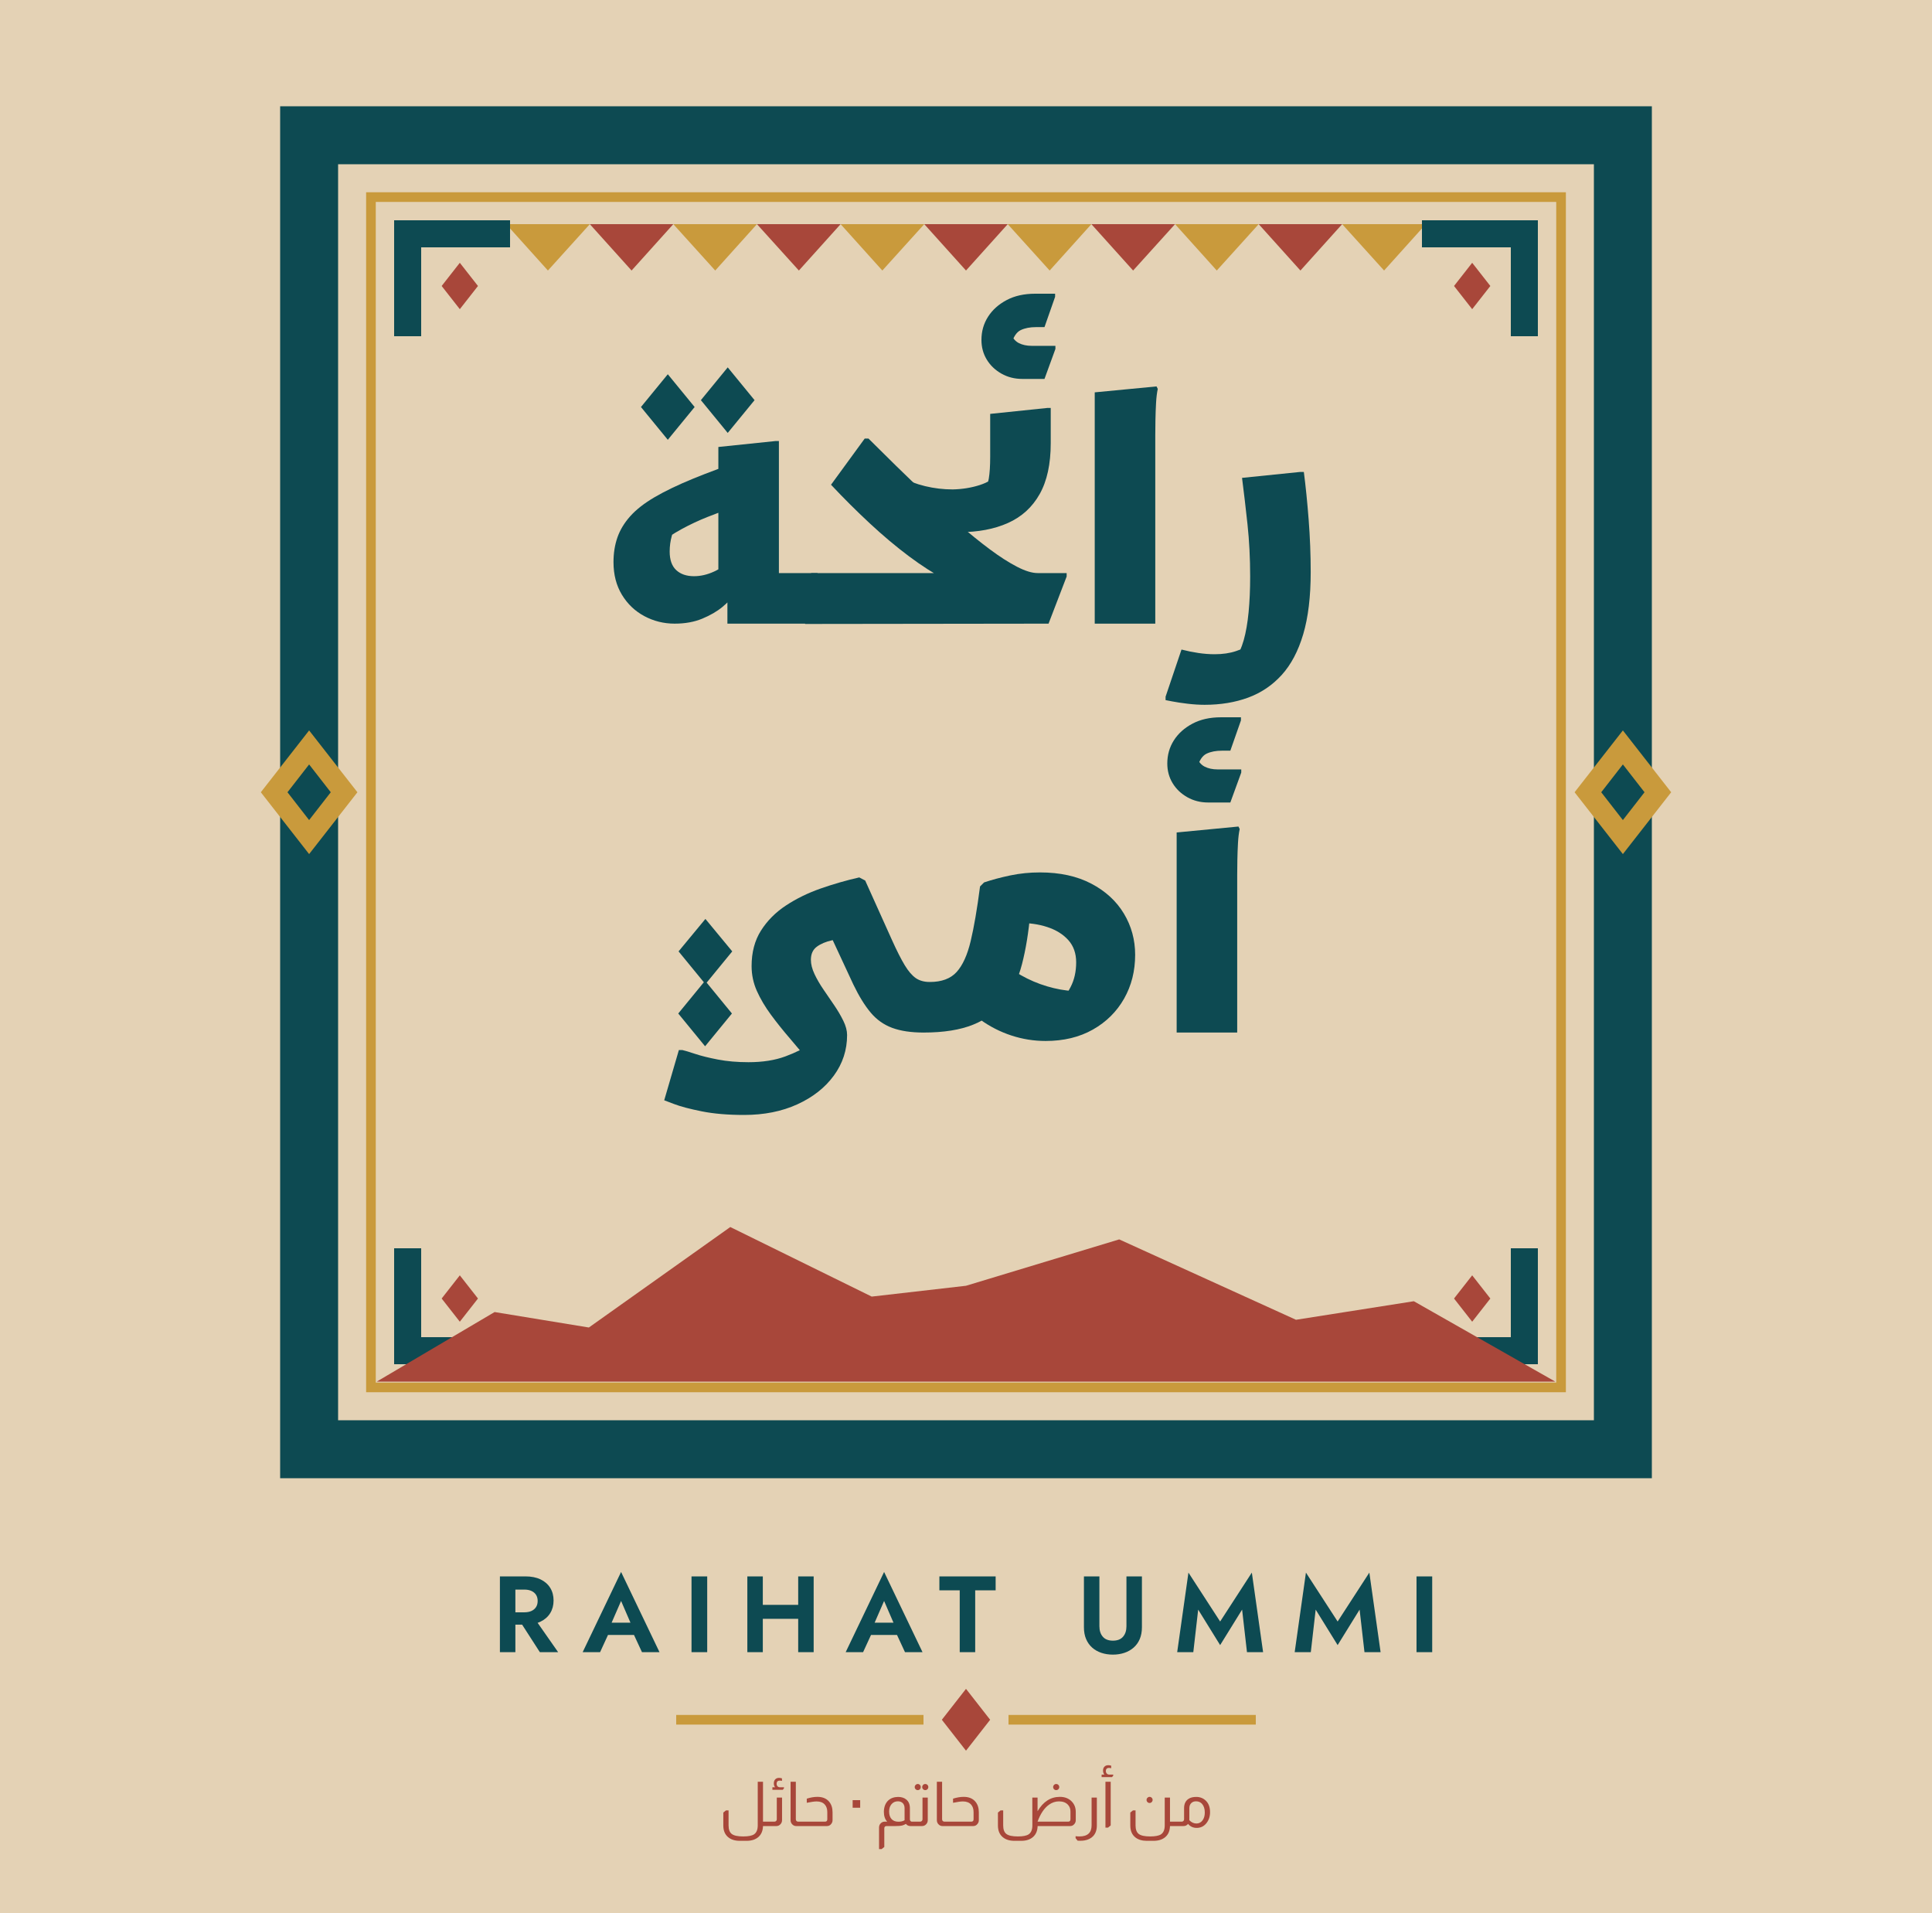
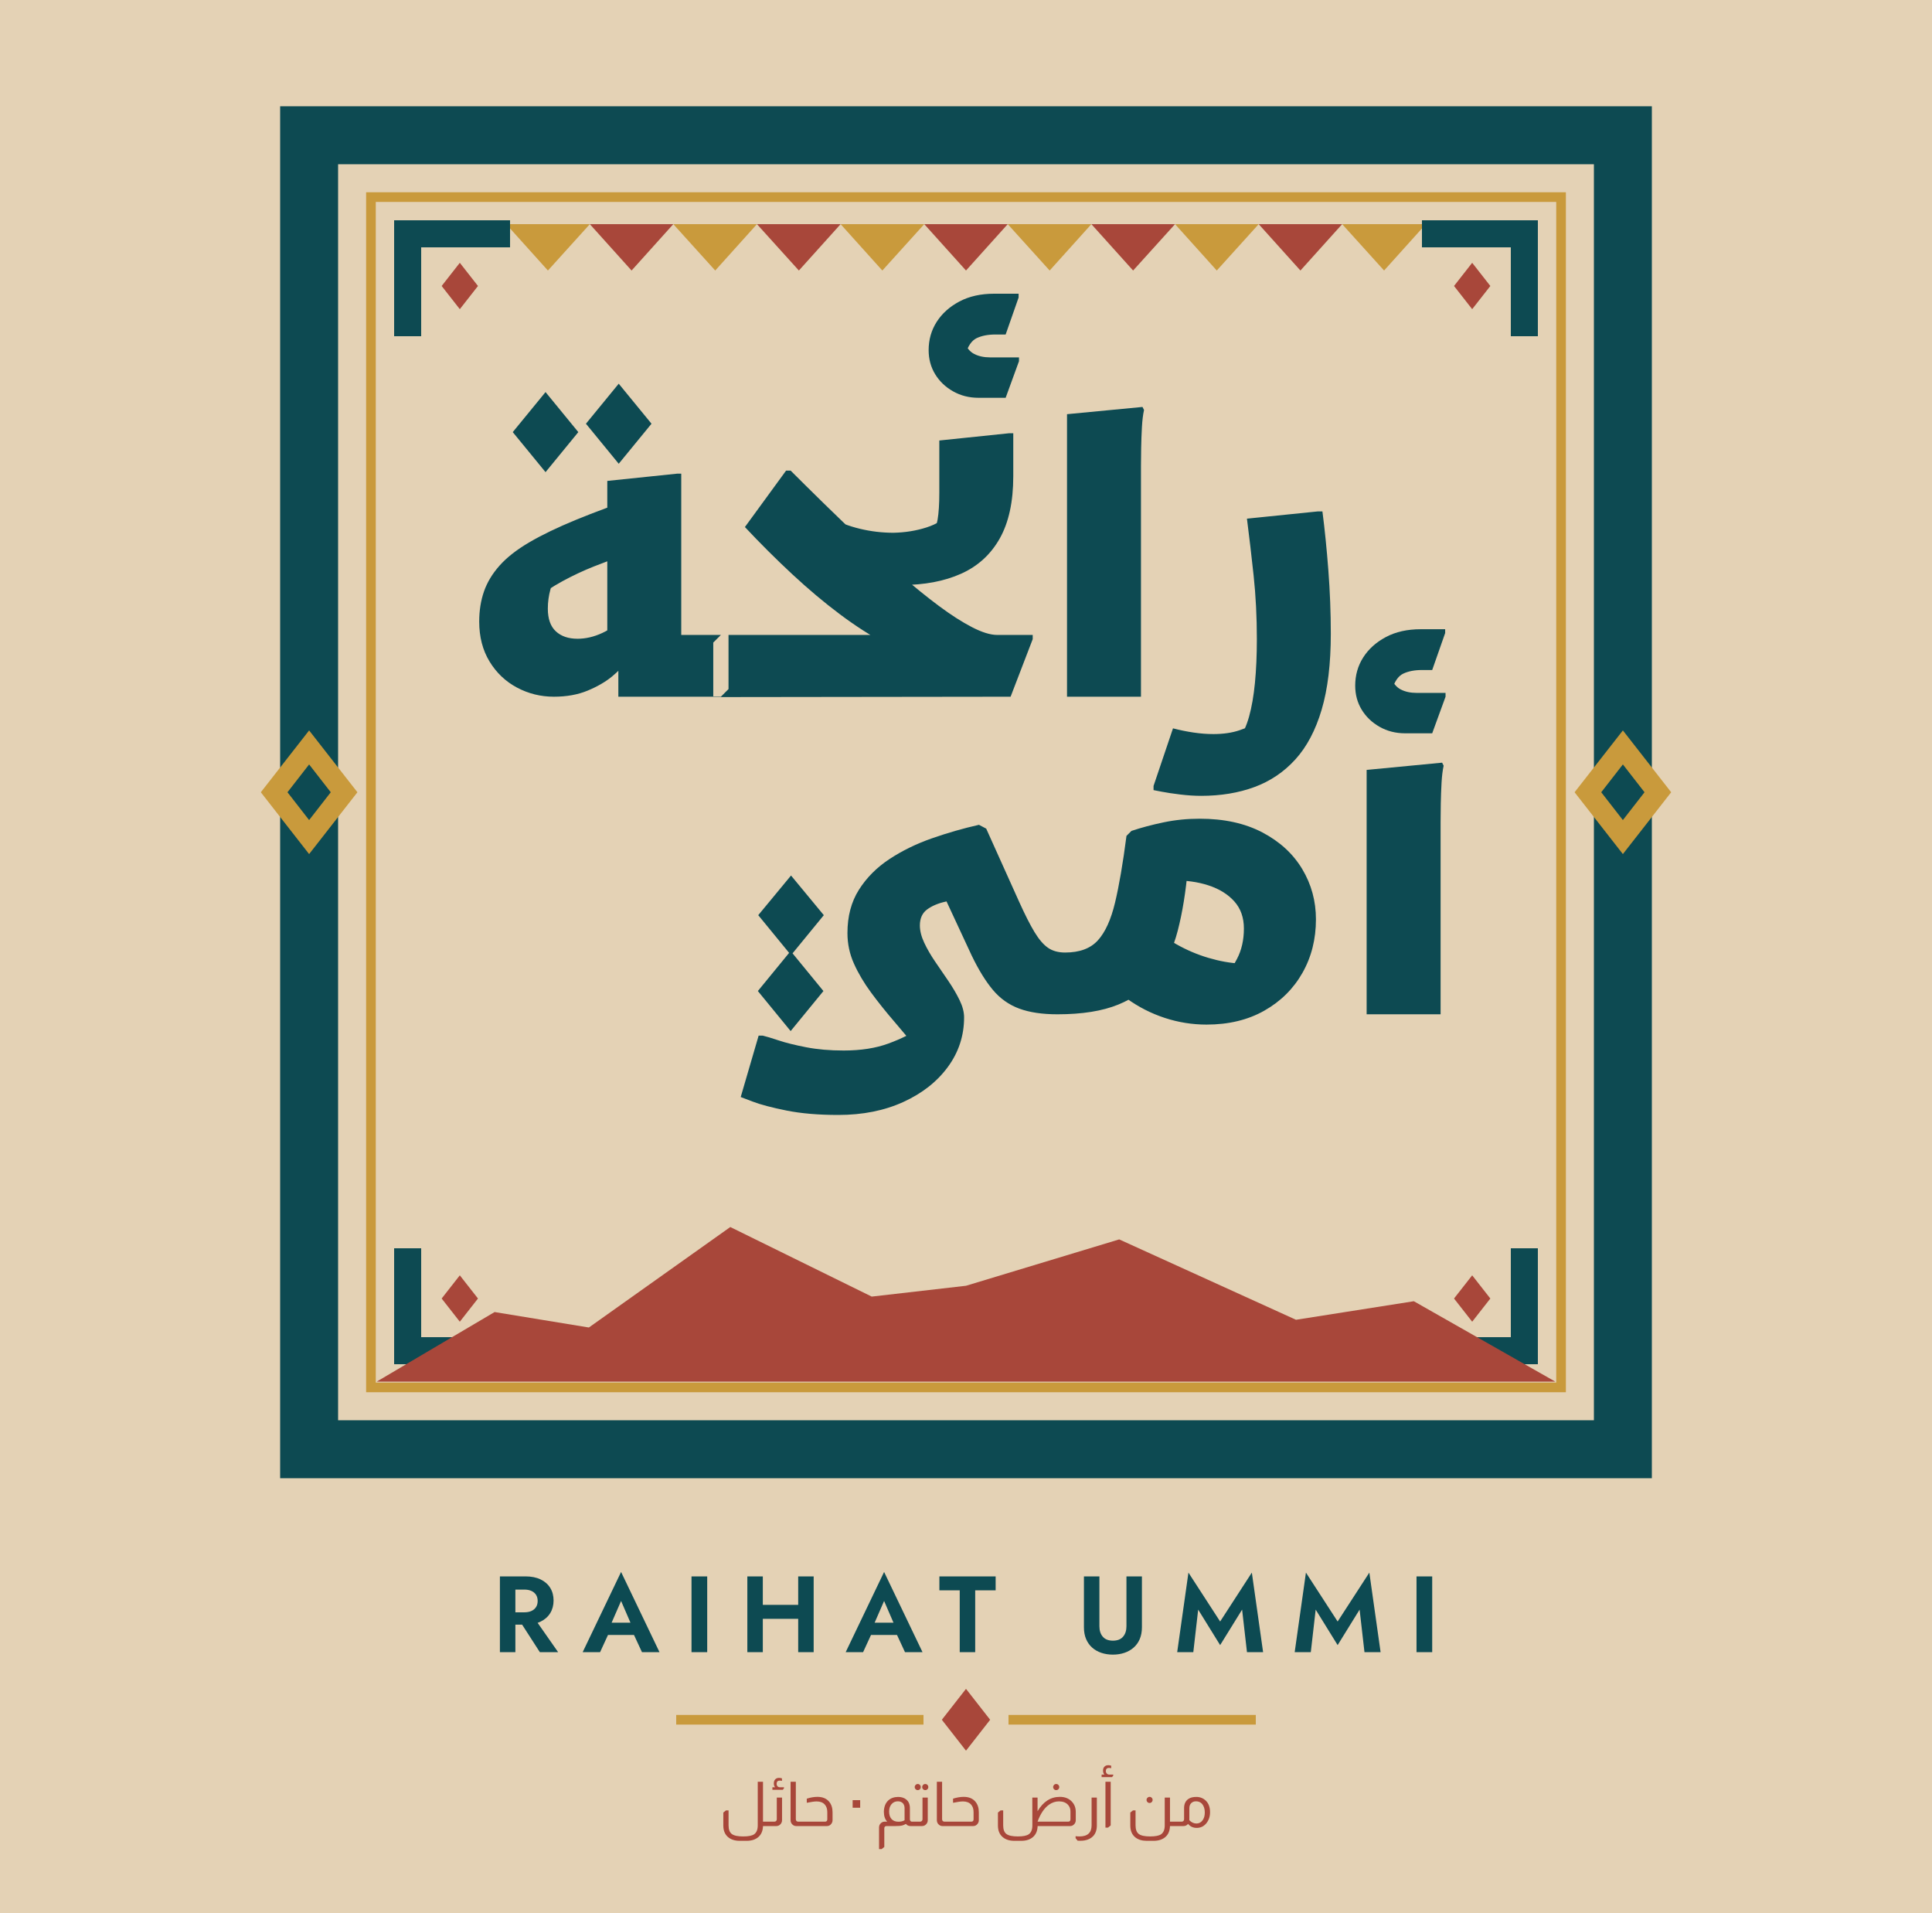
<svg xmlns="http://www.w3.org/2000/svg" viewBox="0 0 1000 990" width="1000" height="990">
  <rect width="1000" height="990" fill="#E4D2B5" />
  <rect x="160" y="70" width="680" height="680" fill="none" stroke="#0D4A52" stroke-width="30" />
  <rect x="192" y="102" width="616" height="616" fill="none" stroke="#C99A3C" stroke-width="5" />
  <polygon points="262.0,116.0 305.3,116.0 283.6,140.0" fill="#C99A3C" />
  <polygon points="305.3,116.0 348.5,116.0 326.9,140.0" fill="#A8473A" />
  <polygon points="348.5,116.0 391.8,116.0 370.2,140.0" fill="#C99A3C" />
  <polygon points="391.8,116.0 435.1,116.0 413.5,140.0" fill="#A8473A" />
  <polygon points="435.1,116.0 478.4,116.0 456.7,140.0" fill="#C99A3C" />
  <polygon points="478.4,116.0 521.6,116.0 500.0,140.0" fill="#A8473A" />
  <polygon points="521.6,116.0 564.9,116.0 543.3,140.0" fill="#C99A3C" />
  <polygon points="564.9,116.0 608.2,116.0 586.5,140.0" fill="#A8473A" />
  <polygon points="608.2,116.0 651.5,116.0 629.8,140.0" fill="#C99A3C" />
  <polygon points="651.5,116.0 694.7,116.0 673.1,140.0" fill="#A8473A" />
  <polygon points="694.7,116.0 738.0,116.0 716.4,140.0" fill="#C99A3C" />
  <polygon points="204.0,114.0 264.0,114.0 264.0,128.0 218.0,128.0 218.0,174.0 204.0,174.0" fill="#0D4A52" />
  <polygon points="238.0,136.0 247.4,148.0 238.0,160.0 228.6,148.0" fill="#A8473A" />
  <polygon points="796.0,114.0 736.0,114.0 736.0,128.0 782.0,128.0 782.0,174.0 796.0,174.0" fill="#0D4A52" />
  <polygon points="762.0,136.0 771.4,148.0 762.0,160.0 752.6,148.0" fill="#A8473A" />
  <polygon points="204.0,706.0 264.0,706.0 264.0,692.0 218.0,692.0 218.0,646.0 204.0,646.0" fill="#0D4A52" />
  <polygon points="238.0,660.0 247.4,672.0 238.0,684.0 228.6,672.0" fill="#A8473A" />
  <polygon points="796.0,706.0 736.0,706.0 736.0,692.0 782.0,692.0 782.0,646.0 796.0,646.0" fill="#0D4A52" />
  <polygon points="762.0,660.0 771.4,672.0 762.0,684.0 752.6,672.0" fill="#A8473A" />
  <polygon points="195.0,715.0 256.0,679.0 304.8,687.0 378.0,635.0 451.2,671.0 500.0,665.4 579.3,641.4 670.8,683.0 731.8,673.4 805.0,715.0" fill="#A8473A" />
-   <path d="M381.029 287.851Q374.891 293.344 369.641 295.767Q364.391 298.19 359.222 298.19Q353.406 298.19 350.014 295.04Q346.622 291.89 346.622 285.428Q346.622 281.228 347.753 277.19Q348.884 273.152 351.145 269.921L340.161 282.198Q346.299 277.352 352.841 273.798Q359.383 270.244 366.087 267.579Q372.791 264.913 379.414 262.652L386.521 237.452Q370.368 242.945 358.576 247.791Q346.784 252.637 338.788 257.321Q330.792 262.006 326.188 267.175Q321.584 272.344 319.565 278.159Q317.546 283.975 317.546 290.921Q317.546 300.613 321.907 307.801Q326.269 314.989 333.538 318.866Q340.807 322.743 349.207 322.743Q357.283 322.743 363.502 320.158Q369.722 317.574 373.922 314.101Q378.121 310.628 379.898 307.559ZM419.959 322.743 423.19 319.512V296.574H390.398L403.159 309.174V228.245H401.383L371.822 231.314V307.236L376.506 299.643V322.743ZM376.668 224.045 362.776 207.084 376.668 190.122 390.56 207.084ZM345.653 227.599 331.761 210.637 345.653 193.676 359.545 210.637Z" fill="#0D4A52" />
-   <path d="M537.072 296.574H552.095V298.351L542.726 322.743L416.728 322.905V299.805L419.959 296.574H496.042L489.581 300.128Q480.373 295.282 470.439 287.851Q460.505 280.421 450.247 270.89Q439.99 261.36 430.136 250.86L447.582 226.952H449.52Q455.82 233.252 463.574 240.845Q471.327 248.437 479.647 256.271Q487.966 264.106 496.365 271.375Q504.765 278.644 512.357 284.298Q519.95 289.951 526.33 293.263Q532.711 296.574 537.072 296.574Z" fill="#0D4A52" />
-   <path d="M478.758 272.506 466.481 246.821Q471.812 249.891 478.839 251.587Q485.866 253.283 493.135 253.283Q500.565 253.121 507.108 251.021Q513.65 248.921 517.365 244.56L517.527 255.221L507.834 254.575Q511.065 251.99 511.792 247.71Q512.519 243.429 512.519 236.322V214.191L542.08 211.122H543.857V229.376Q543.857 245.529 538.122 255.706Q532.388 265.883 521.727 270.648Q511.065 275.413 496.527 275.413Q492.166 275.413 487.804 274.605Q483.443 273.798 478.758 272.506ZM507.996 175.907Q507.996 169.284 511.388 163.954Q514.781 158.623 521 155.311Q527.219 152 535.78 152H546.118V153.615L540.626 169.284H536.265Q531.58 169.284 528.349 170.819Q525.119 172.353 523.503 178.007L523.019 172.192Q524.473 176.069 527.3 177.523Q530.126 178.976 534.003 178.976H546.28V180.592L540.626 196.099H529.157Q523.18 196.099 518.334 193.353Q513.488 190.607 510.742 186.084Q507.996 181.561 507.996 175.907Z" fill="#0D4A52" />
-   <path d="M566.633 203.045 598.617 199.976 599.264 201.268Q598.617 204.176 598.375 208.537Q598.133 212.899 598.052 217.422Q597.971 221.945 597.971 225.176V322.743H566.633Z" fill="#0D4A52" />
-   <path d="M611.54 336.151Q615.902 337.281 620.263 337.927Q624.625 338.574 628.663 338.574Q634.963 338.574 639.728 336.958Q644.494 335.343 646.27 333.889L639.163 340.997Q642.071 337.281 643.767 331.224Q645.463 325.166 646.27 316.847Q647.078 308.528 647.078 298.351Q647.078 284.136 645.705 271.375Q644.332 258.613 642.878 247.306L672.924 244.237H674.862Q676.316 255.383 677.366 269.032Q678.416 282.682 678.416 296.09Q678.416 315.151 674.539 328.235Q670.662 341.32 663.393 349.316Q656.124 357.312 646.028 361.027Q635.932 364.742 623.494 364.742Q619.294 364.742 614.609 364.177Q609.925 363.612 606.613 362.965Q603.302 362.319 603.302 362.319V360.542Z" fill="#0D4A52" />
-   <path d="M478.031 534.355Q468.339 534.355 461.797 531.932Q455.255 529.509 450.651 524.016Q446.047 518.524 441.686 509.478L424.401 472.325L440.555 484.925Q435.386 485.571 430.62 486.621Q425.855 487.671 422.786 489.932Q419.717 492.194 419.717 496.717Q419.717 500.109 421.574 504.067Q423.432 508.024 426.259 512.143Q429.086 516.263 431.832 520.301Q434.578 524.339 436.517 528.297Q438.455 532.255 438.455 535.647Q438.455 547.277 431.59 556.647Q424.724 566.016 412.69 571.508Q400.656 577.0 385.148 577.0Q372.548 577.0 363.26 575.142Q353.972 573.285 348.884 571.346Q343.795 569.408 343.795 569.408L351.387 543.401H353.164Q355.264 543.885 359.868 545.42Q364.472 546.954 371.579 548.327Q378.687 549.7 387.41 549.7Q398.394 549.7 406.471 546.712Q414.548 543.724 419.555 540.17L420.363 551.316Q414.709 544.208 409.136 537.747Q403.563 531.285 399.04 525.147Q394.517 519.009 391.771 512.87Q389.025 506.732 389.025 499.948Q389.025 489.286 393.871 481.613Q398.717 473.94 406.794 468.61Q414.871 463.279 424.805 459.806Q434.74 456.333 444.755 454.071L447.824 455.687L461.716 486.54Q465.431 494.778 468.258 499.463Q471.085 504.147 473.993 506.167Q476.9 508.186 481.262 508.186V531.124ZM365.118 509.317 351.226 492.355 365.118 475.556 379.01 492.355ZM364.956 541.462 351.064 524.501 364.956 507.54 378.848 524.501Z" fill="#0D4A52" />
-   <path d="M538.284 451.487Q553.791 451.487 564.857 457.302Q575.922 463.117 581.737 472.81Q587.552 482.502 587.552 494.132Q587.552 506.732 581.818 516.828Q576.083 526.924 565.664 532.82Q555.245 538.716 541.192 538.716Q532.146 538.716 523.503 535.889Q514.861 533.062 507.35 527.651Q499.838 522.239 494.023 514.001L517.284 496.232Q521.807 500.917 528.349 504.632Q534.892 508.347 541.999 510.447Q549.107 512.547 555.568 512.87Q558.476 513.032 559.849 513.032Q561.222 513.032 562.191 512.87L547.491 521.432Q551.207 516.424 554.114 510.851Q557.022 505.278 557.022 498.009Q557.022 491.063 552.984 486.54Q548.945 482.017 542.08 479.756Q535.215 477.494 526.815 477.656L533.276 472.487Q531.984 487.348 528.996 498.898Q526.007 510.447 519.95 518.282Q513.892 526.116 503.796 530.235Q493.7 534.355 478.031 534.355V511.417L481.262 508.186Q490.469 508.186 495.154 503.017Q499.838 497.848 502.423 487.025Q505.008 476.202 507.269 458.756L509.369 456.656Q515.669 454.556 523.019 453.021Q530.369 451.487 538.284 451.487Z" fill="#0D4A52" />
-   <path d="M609.036 430.81 641.021 427.741 641.667 429.033Q641.021 431.941 640.778 436.303Q640.536 440.664 640.455 445.187Q640.374 449.71 640.374 452.941V534.355H609.036ZM604.19 395.111Q604.19 388.488 607.583 383.157Q610.975 377.827 617.194 374.515Q623.413 371.204 631.975 371.204H642.313V372.819L636.821 388.488H632.459Q627.775 388.488 624.544 390.023Q621.313 391.557 619.698 397.211L619.213 391.396Q620.667 395.273 623.494 396.726Q626.321 398.18 630.198 398.18H642.474V399.796L636.821 415.303H625.352Q619.375 415.303 614.529 412.557Q609.683 409.811 606.937 405.288Q604.19 400.765 604.19 395.111Z" fill="#0D4A52" />
+   <path d="M325.58 317.935Q318.083 324.644 311.67 327.604Q305.258 330.563 298.944 330.563Q291.841 330.563 287.697 326.716Q283.554 322.868 283.554 314.976Q283.554 309.846 284.935 304.913Q286.316 299.981 289.078 296.034L275.662 311.03Q283.159 305.11 291.15 300.77Q299.141 296.429 307.329 293.173Q315.518 289.918 323.607 287.156L332.289 256.376Q312.558 263.084 298.155 269.003Q283.751 274.922 273.984 280.644Q264.218 286.366 258.594 292.68Q252.971 298.994 250.505 306.097Q248.039 313.2 248.039 321.684Q248.039 333.523 253.366 342.303Q258.693 351.083 267.572 355.818Q276.451 360.554 286.711 360.554Q296.576 360.554 304.172 357.397Q311.769 354.24 316.899 349.998Q322.029 345.756 324.199 342.007ZM373.131 360.554 377.078 356.608V328.59H337.024L352.611 343.98V245.129H350.441L314.334 248.878V341.612L320.056 332.339V360.554ZM320.253 239.999 303.285 219.282 320.253 198.565 337.221 219.282ZM282.37 244.34 265.402 223.623 282.37 202.905 299.338 223.623ZM516.179 328.59H534.529V330.76L523.085 360.554L369.185 360.751V332.536L373.131 328.59H466.063L458.171 332.931Q446.924 327.012 434.79 317.935Q422.656 308.859 410.127 297.218Q397.597 285.577 385.562 272.752L406.871 243.551H409.239Q416.934 251.246 426.404 260.519Q435.875 269.792 446.036 279.362Q456.198 288.931 466.458 297.81Q476.718 306.689 485.991 313.595Q495.265 320.5 503.058 324.545Q510.852 328.59 516.179 328.59ZM444.951 299.191 429.956 267.819Q436.467 271.568 445.05 273.64Q453.633 275.712 462.512 275.712Q471.588 275.514 479.579 272.949Q487.57 270.384 492.108 265.057L492.305 278.079L480.467 277.29Q484.413 274.133 485.301 268.905Q486.188 263.676 486.188 254.994V227.963L522.296 224.214H524.466V246.51Q524.466 266.241 517.462 278.671Q510.457 291.102 497.435 296.922Q484.413 302.743 466.655 302.743Q461.328 302.743 456 301.756Q450.673 300.77 444.951 299.191ZM480.664 181.201Q480.664 173.112 484.807 166.601Q488.951 160.09 496.547 156.045Q504.143 152 514.601 152H527.228V153.973L520.52 173.112H515.193Q509.471 173.112 505.525 174.986Q501.578 176.861 499.605 183.766L499.013 176.663Q500.789 181.399 504.242 183.175Q507.695 184.95 512.43 184.95H527.426V186.923L520.52 205.865H506.511Q499.211 205.865 493.292 202.511Q487.372 199.156 484.018 193.632Q480.664 188.107 480.664 181.201ZM552.286 214.349 591.353 210.6 592.143 212.179Q591.353 215.73 591.057 221.058Q590.761 226.385 590.663 231.909Q590.564 237.434 590.564 241.38V360.554H552.286ZM607.138 376.93Q612.465 378.312 617.792 379.101Q623.12 379.89 628.052 379.89Q635.747 379.89 641.568 377.917Q647.389 375.944 649.559 374.168L640.877 382.85Q644.429 378.312 646.501 370.912Q648.572 363.513 649.559 353.352Q650.545 343.191 650.545 330.76Q650.545 313.397 648.868 297.81Q647.191 282.223 645.416 268.411L682.115 264.662H684.482Q686.258 278.277 687.541 294.949Q688.823 311.622 688.823 327.998Q688.823 351.28 684.088 367.262Q679.352 383.244 670.474 393.011Q661.595 402.778 649.263 407.316Q636.931 411.854 621.739 411.854Q616.609 411.854 610.887 411.163Q605.165 410.473 601.12 409.683Q597.075 408.894 597.075 408.894V406.724Z" fill="#0D4A52" />
+   <path d="M547.354 524.911Q535.515 524.911 527.524 521.951Q519.533 518.992 513.91 512.283Q508.287 505.575 502.96 494.526L481.848 449.145L501.578 464.535Q495.265 465.324 489.444 466.607Q483.623 467.889 479.875 470.651Q476.126 473.414 476.126 478.938Q476.126 483.082 478.395 487.916Q480.664 492.75 484.117 497.781Q487.57 502.812 490.924 507.745Q494.278 512.678 496.646 517.512Q499.013 522.346 499.013 526.489Q499.013 540.695 490.628 552.139Q482.242 563.583 467.543 570.292Q452.844 577.0 433.902 577.0Q418.512 577.0 407.167 574.731Q395.822 572.462 389.607 570.094Q383.391 567.727 383.391 567.727L392.665 535.96H394.835Q397.4 536.552 403.023 538.426Q408.647 540.301 417.328 541.978Q426.01 543.655 436.664 543.655Q450.081 543.655 459.947 540.005Q469.812 536.355 475.929 532.014L476.915 545.628Q470.009 536.947 463.202 529.054Q456.395 521.162 450.87 513.664Q445.346 506.167 441.992 498.669Q438.637 491.171 438.637 482.884Q438.637 469.862 444.557 460.49Q450.476 451.118 460.341 444.607Q470.207 438.096 482.341 433.854Q494.475 429.611 506.708 426.849L510.457 428.822L527.426 466.508Q531.964 476.571 535.417 482.292Q538.87 488.014 542.421 490.481Q545.973 492.947 551.3 492.947V520.965ZM409.436 494.328 392.468 473.611 409.436 453.091 426.404 473.611ZM409.239 533.592 392.27 512.875 409.239 492.158 426.207 512.875ZM620.949 423.692Q639.891 423.692 653.406 430.795Q666.922 437.898 674.025 449.737Q681.128 461.575 681.128 475.781Q681.128 491.171 674.124 503.503Q667.119 515.835 654.393 523.036Q641.667 530.238 624.501 530.238Q613.452 530.238 602.896 526.785Q592.34 523.332 583.165 516.723Q573.99 510.113 566.887 500.05L595.299 478.346Q600.824 484.068 608.815 488.606Q616.806 493.144 625.487 495.709Q634.169 498.274 642.061 498.669Q645.613 498.866 647.29 498.866Q648.967 498.866 650.151 498.669L632.196 509.126Q636.734 503.01 640.286 496.203Q643.837 489.396 643.837 480.517Q643.837 472.032 638.904 466.508Q633.972 460.983 625.586 458.221Q617.201 455.459 606.941 455.656L614.833 449.342Q613.254 467.494 609.604 481.602Q605.954 495.709 598.555 505.279Q591.156 514.848 578.824 519.88Q566.493 524.911 547.354 524.911V496.893L551.3 492.947Q562.546 492.947 568.268 486.633Q573.99 480.319 577.147 467.1Q580.304 453.88 583.066 432.571L585.631 430.006Q593.326 427.441 602.304 425.567Q611.281 423.692 620.949 423.692ZM707.37 398.437 746.437 394.688 747.226 396.266Q746.437 399.818 746.141 405.145Q745.845 410.473 745.746 415.997Q745.648 421.522 745.648 425.468V524.911H707.37ZM701.451 354.832Q701.451 346.742 705.594 340.231Q709.738 333.72 717.334 329.675Q724.93 325.63 735.388 325.63H748.015V327.604L741.307 346.742H735.98Q730.258 346.742 726.312 348.617Q722.365 350.491 720.392 357.397L719.8 350.294Q721.576 355.029 725.029 356.805Q728.482 358.581 733.217 358.581H748.213V360.554L741.307 379.495H727.298Q719.998 379.495 714.078 376.141Q708.159 372.787 704.805 367.262Q701.451 361.738 701.451 354.832Z" fill="#0D4A52" />
  <polygon points="160.0,378.0 185.0,410.0 160.0,442.0 135.0,410.0" fill="#C99A3C" />
  <polygon points="160.0,395.6 171.2,410.0 160.0,424.4 148.8,410.0" fill="#0D4A52" />
  <polygon points="840.0,378.0 865.0,410.0 840.0,442.0 815.0,410.0" fill="#C99A3C" />
  <polygon points="840.0,395.6 851.2,410.0 840.0,424.4 828.8,410.0" fill="#0D4A52" />
  <path d="M267.656 836.744 279.416 855.0H288.88L276.112 836.744ZM258.752 815.8V855.0H266.76V815.8ZM263.624 822.632H271.408Q273.536 822.632 275.076 823.332Q276.616 824.032 277.456 825.348Q278.296 826.664 278.296 828.512Q278.296 830.36 277.456 831.676Q276.616 832.992 275.076 833.692Q273.536 834.392 271.408 834.392H263.624V840.776H271.912Q276.56 840.776 279.808 839.208Q283.056 837.64 284.792 834.812Q286.528 831.984 286.528 828.288Q286.528 824.536 284.792 821.736Q283.056 818.936 279.808 817.368Q276.56 815.8 271.912 815.8H263.624ZM311.224 846.096H331.944L330.992 839.768H312.176ZM321.472 828.512 327.352 842.12 327.24 844.136 332.28 855.0H341.352L321.472 813.504L301.592 855.0H310.608L315.76 843.8L315.592 842.008ZM357.928 815.8V855.0H366.048V815.8ZM389.456 837.752H418.24V830.528H389.456ZM413.144 815.8V855.0H421.152V815.8ZM386.824 815.8V855.0H394.832V815.8ZM447.36 846.096H468.08L467.128 839.768H448.312ZM457.608 828.512 463.488 842.12 463.376 844.136 468.416 855.0H477.488L457.608 813.504L437.728 855.0H446.744L451.896 843.8L451.728 842.008ZM486.224 823.024H496.752V855.0H504.76V823.024H515.344V815.8H486.224ZM561.04 815.8V842.12Q561.04 845.592 562.16 848.224Q563.28 850.856 565.296 852.648Q567.312 854.44 570.056 855.364Q572.8 856.288 576.048 856.288Q579.24 856.288 581.984 855.364Q584.728 854.44 586.772 852.648Q588.816 850.856 589.936 848.224Q591.056 845.592 591.056 842.12V815.8H583.048V841.616Q583.048 844.976 581.284 847.02Q579.52 849.064 576.048 849.064Q572.576 849.064 570.812 847.02Q569.048 844.976 569.048 841.616V815.8ZM620.176 832.992 631.544 851.36 642.912 832.992 645.432 855.0H653.776L647.952 813.84L631.544 839.152L615.136 813.84L609.312 855.0H617.656ZM680.992 832.992 692.36 851.36 703.728 832.992 706.248 855.0H714.592L708.768 813.84L692.36 839.152L675.952 813.84L670.128 855.0H678.472ZM733.184 815.8V855.0H741.304V815.8Z" fill="#0D4A52" />
  <line x1="350" y1="890" x2="478" y2="890" stroke="#C99A3C" stroke-width="5" />
  <line x1="522" y1="890" x2="650" y2="890" stroke="#C99A3C" stroke-width="5" />
  <polygon points="500.0,874.0 512.5,890.0 500.0,906.0 487.5,890.0" fill="#A8473A" />
  <path d="M394.928 922.088V942.728H396.56V945.0H394.928Q394.832 948.616 392.592 950.632Q390.32 952.648 386.448 952.648H382.896Q379.088 952.648 376.816 950.696Q374.384 948.616 374.384 944.712V938.024L375.76 936.904H377.104V944.648Q377.104 947.848 378.784 949.112Q380.464 950.376 384.656 950.376Q388.656 950.376 390.288 949.288Q392.208 947.976 392.208 944.648V922.088ZM401.168 924.936Q400.528 924.104 400.528 922.92Q400.528 921.608 401.248 920.84Q401.968 920.072 403.216 920.072Q403.952 920.072 404.752 920.328V921.64Q404.144 921.48 403.6 921.48Q401.968 921.48 401.968 923.176Q401.968 923.816 402.352 924.328Q402.864 924.936 403.728 924.936H405.776V925.48L405.168 926.248H399.792V924.936ZM404.784 930.28V941.96Q404.784 943.144 404.016 944.008Q403.152 945.0 401.872 945.0H396.304V942.728H400.848Q401.392 942.728 401.744 942.344Q402.064 942.024 402.064 941.512V930.28ZM411.92 922.088V941.512Q411.92 942.024 412.24 942.376Q412.592 942.728 413.136 942.728H413.552V945.0H412.08Q411.056 945.0 410.288 944.328Q409.2 943.4 409.2 941.96V922.088ZM417.584 930.824Q420.528 929.896 423.088 929.896Q427.056 929.896 429.136 932.36Q430.928 934.472 430.928 937.896V941.96Q430.928 943.048 430.256 943.88Q429.424 945.0 428.048 945.0H413.328V942.728H426.992Q428.208 942.728 428.208 941.512V937.8Q428.208 935.304 426.896 933.864Q425.456 932.264 422.704 932.264Q421.04 932.264 417.584 932.968ZM445.232 931.592V935.528H441.328V931.592ZM459.216 942.728Q457.488 940.904 457.488 937.576Q457.584 933.8 459.76 931.752Q461.68 929.992 464.816 929.928Q467.44 929.928 469.04 931.24Q470.96 932.776 470.96 935.72V941.512Q470.96 942.088 471.28 942.408Q471.536 942.696 471.888 942.728H471.984V945.0H471.184Q470.64 945.0 470.16 944.808Q469.456 944.584 468.88 943.88Q468.016 944.456 466.864 944.744Q465.776 945.0 463.6 945.0H458.928Q457.712 945.0 457.712 946.216V955.816L456.336 956.936H454.992V945.736Q454.992 944.424 455.92 943.528Q456.784 942.728 457.904 942.728ZM468.208 935.72Q468.208 934.28 467.408 933.288Q466.448 932.2 464.752 932.2Q462.736 932.2 461.472 933.656Q460.208 935.112 460.208 937.448Q460.208 939.976 461.456 941.368Q462.704 942.76 465.008 942.76Q466.96 942.76 468.208 941.992ZM475.024 923.24Q475.696 923.24 476.144 923.704Q476.592 924.168 476.592 924.808Q476.592 925.48 476.144 925.944Q475.696 926.408 475.024 926.408Q474.384 926.408 473.92 925.944Q473.456 925.48 473.456 924.808Q473.456 924.168 473.92 923.704Q474.384 923.24 475.024 923.24ZM478.928 923.24Q479.568 923.24 480.032 923.704Q480.496 924.168 480.496 924.808Q480.496 925.48 480.032 925.944Q479.568 926.408 478.928 926.408Q478.256 926.408 477.792 925.944Q477.328 925.48 477.328 924.808Q477.328 924.168 477.792 923.704Q478.256 923.24 478.928 923.24ZM480.208 930.28V941.96Q480.208 943.144 479.44 944.008Q478.576 945.0 477.296 945.0H471.728V942.728H476.272Q476.816 942.728 477.168 942.344Q477.488 942.024 477.488 941.512V930.28ZM487.632 922.088V941.512Q487.632 942.024 487.952 942.376Q488.304 942.728 488.848 942.728H489.264V945.0H487.792Q486.768 945.0 486.0 944.328Q484.912 943.4 484.912 941.96V922.088ZM493.296 930.824Q496.24 929.896 498.8 929.896Q502.768 929.896 504.848 932.36Q506.64 934.472 506.64 937.896V941.96Q506.64 943.048 505.968 943.88Q505.136 945.0 503.76 945.0H489.04V942.728H502.704Q503.92 942.728 503.92 941.512V937.8Q503.92 935.304 502.608 933.864Q501.168 932.264 498.416 932.264Q496.752 932.264 493.296 932.968ZM546.672 923.24Q547.344 923.24 547.808 923.704Q548.272 924.168 548.272 924.808Q548.272 925.48 547.808 925.944Q547.344 926.408 546.672 926.408Q546.032 926.408 545.568 925.944Q545.104 925.48 545.104 924.808Q545.104 924.168 545.568 923.704Q546.032 923.24 546.672 923.24ZM537.04 937.32Q541.424 929.896 548.592 929.896Q552.4 929.896 554.704 932.264Q556.816 934.408 556.816 937.704V941.96Q556.816 943.208 555.984 944.072Q555.152 945.0 553.936 945.0H537.072Q536.976 948.616 534.736 950.632Q532.464 952.648 528.592 952.648H525.04Q521.232 952.648 518.96 950.696Q516.528 948.616 516.528 944.712V938.024L517.904 936.904H519.248V944.648Q519.248 947.848 520.928 949.112Q522.608 950.376 526.832 950.376Q530.8 950.376 532.432 949.288Q534.352 947.976 534.352 944.648L534.32 930.28H537.04ZM554.064 937.416Q554.064 935.368 552.784 933.992Q551.152 932.232 548.144 932.232Q545.392 932.232 542.992 933.928Q539.28 936.552 537.04 942.728H552.88Q554.064 942.728 554.064 941.512ZM567.728 930.28V944.712Q567.728 948.264 565.712 950.312Q564.144 951.912 561.488 952.424Q560.464 952.616 559.248 952.616Q558.48 952.616 557.776 952.584L556.72 951.272V950.248Q557.648 950.376 558.736 950.376Q565.008 950.376 565.008 944.616V930.28ZM571.6 918.376Q570.928 917.512 570.928 916.264Q570.928 915.016 571.664 914.264Q572.4 913.512 573.616 913.512Q574.384 913.512 575.152 913.768V915.08Q574.576 914.92 574.032 914.92Q572.368 914.92 572.368 916.616Q572.368 917.224 572.784 917.736Q573.296 918.376 574.16 918.376H576.208V918.92L575.568 919.688H570.192V918.376ZM574.896 922.088V944.68L573.52 945.8H572.176V922.088ZM595.024 929.896Q595.664 929.896 596.128 930.36Q596.592 930.824 596.592 931.464Q596.592 932.136 596.128 932.6Q595.664 933.064 595.024 933.064Q594.384 933.064 593.92 932.6Q593.456 932.136 593.456 931.464Q593.456 930.824 593.92 930.36Q594.384 929.896 595.024 929.896ZM605.584 930.28V942.728H607.216V945.0H605.584Q605.488 948.808 603.024 950.824Q600.752 952.648 597.104 952.648H593.552Q590.0 952.648 587.76 950.952Q585.04 948.872 585.04 944.712V938.024L586.416 936.904H587.76V944.648Q587.76 947.848 589.44 949.112Q591.12 950.376 595.312 950.376Q599.312 950.376 600.944 949.288Q602.864 947.976 602.864 944.648V930.28ZM612.88 935.72Q612.88 932.456 615.184 930.92Q616.688 929.928 619.184 929.928Q622.224 929.928 624.272 932.008Q626.32 934.088 626.32 937.832Q626.32 941.32 624.272 943.72Q622.352 945.96 619.408 945.96Q616.656 945.96 614.928 943.88Q614.064 945.0 612.624 945.0H607.12V942.728H611.664Q612.176 942.728 612.528 942.376Q612.88 942.024 612.88 941.512ZM615.6 941.992Q617.264 943.688 619.28 943.688Q621.2 943.688 622.4 942.104Q623.6 940.52 623.6 937.992Q623.6 935.176 622.192 933.544Q621.008 932.2 619.056 932.2Q617.584 932.2 616.656 933.064Q615.6 934.056 615.6 935.72Z" fill="#A8473A" />
</svg>
